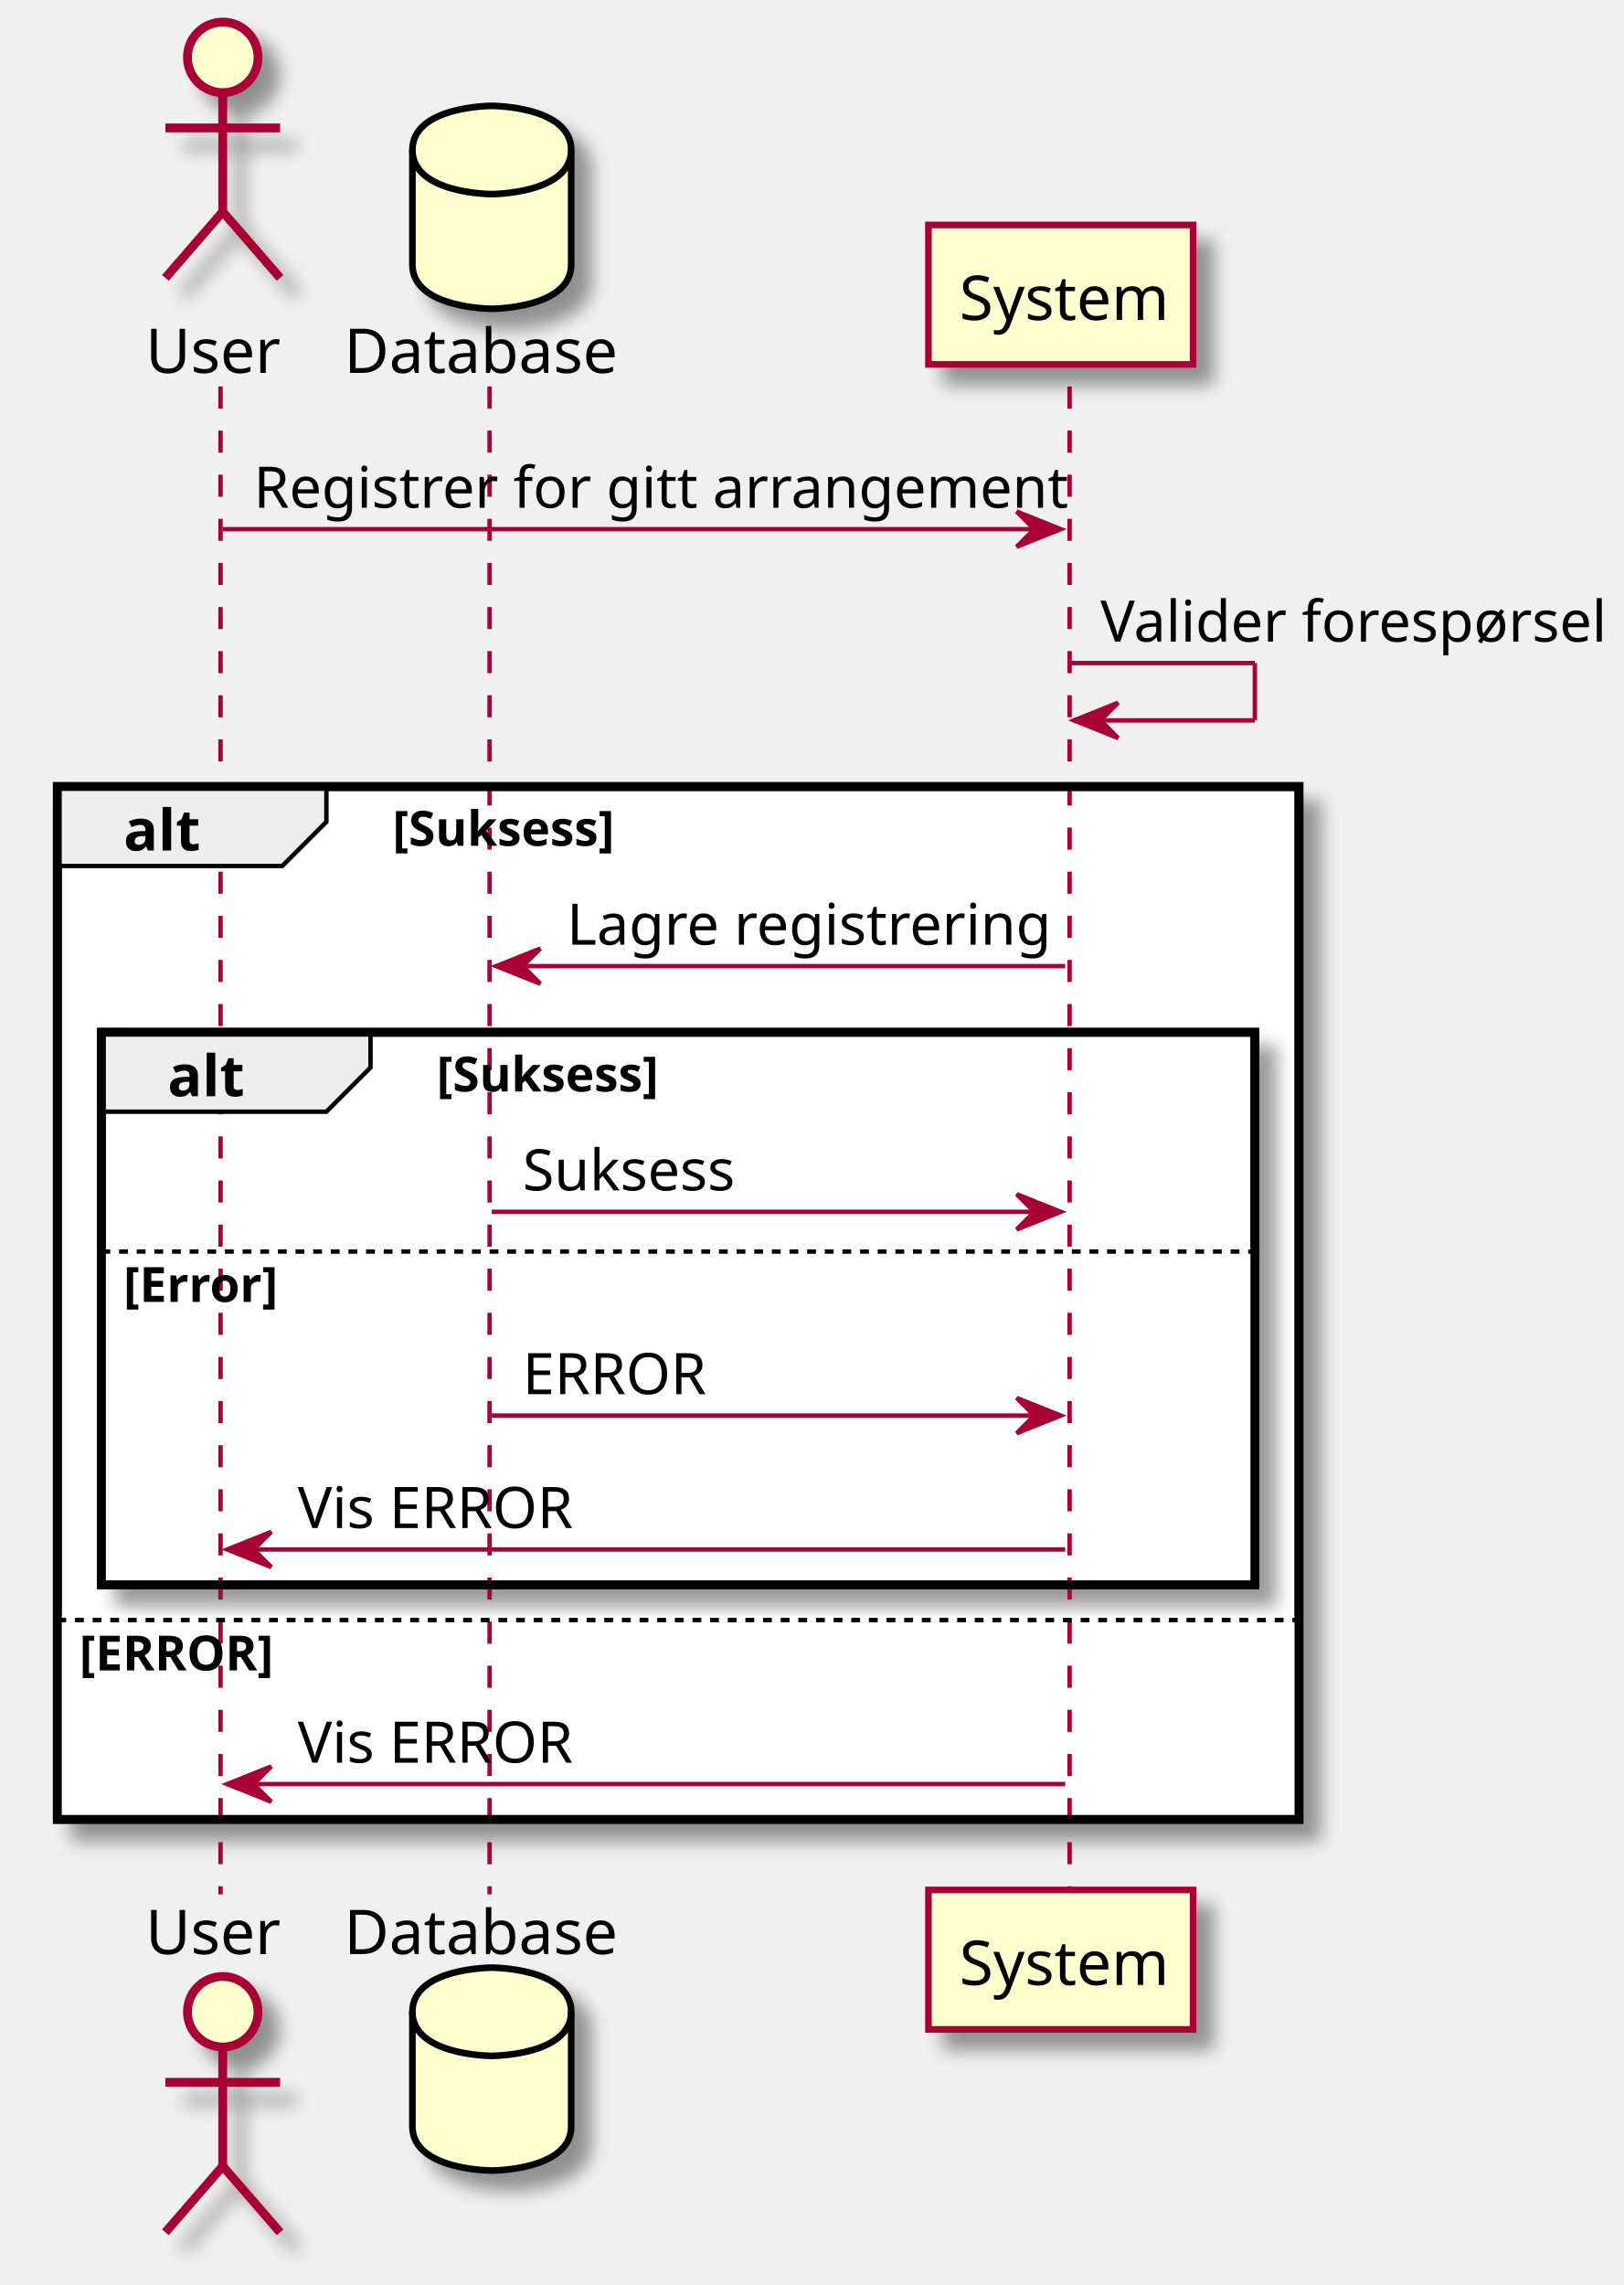
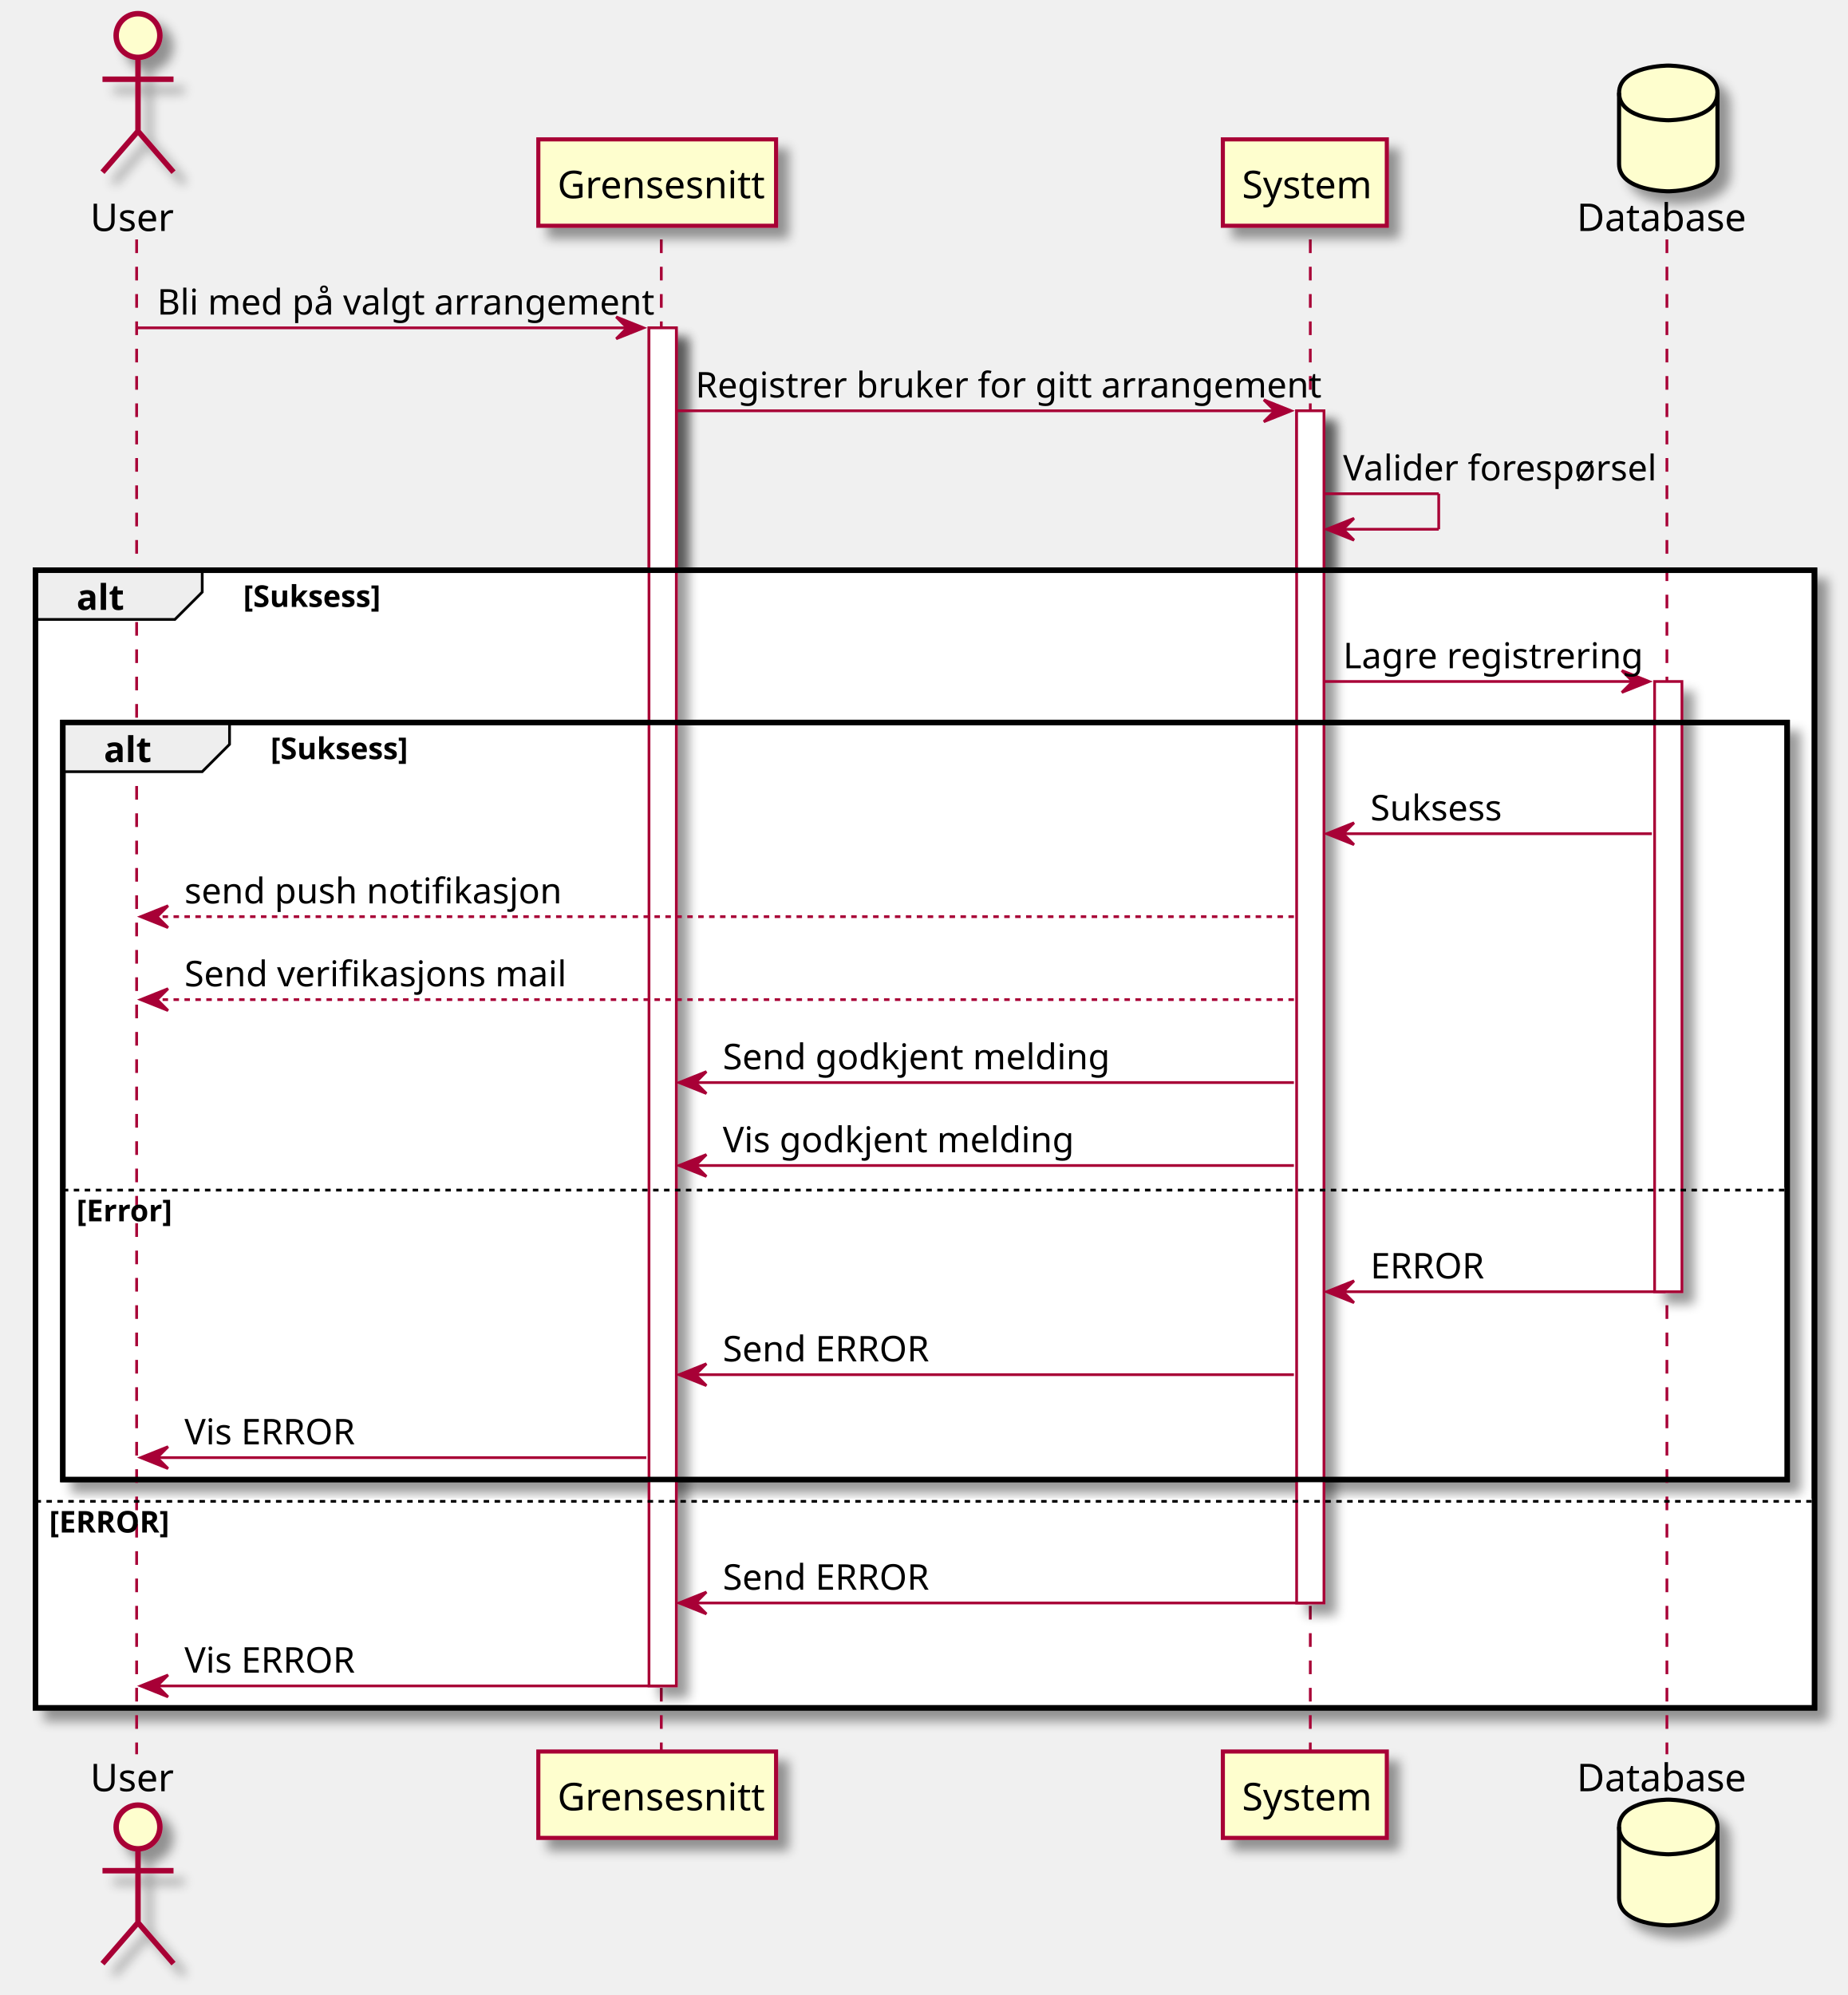
- <svg xmlns="http://www.w3.org/2000/svg" contentScriptType="application/ecmascript" contentStyleType="text/css" height="518px" preserveAspectRatio="none" style="width:368px;height:518px;" version="1.1" viewBox="0 0 368 518" width="368px" zoomAndPan="magnify">
+ <svg xmlns="http://www.w3.org/2000/svg" contentScriptType="application/ecmascript" contentStyleType="text/css" height="730px" preserveAspectRatio="none" style="width:676px;height:730px;" version="1.1" viewBox="0 0 676 730" width="676px" zoomAndPan="magnify">
  <defs>
-     <filter height="300%" id="f17yf0pen6sqrl" width="300%" x="-1" y="-1">
+     <filter height="300%" id="f1anb43h9ja7sp" width="300%" x="-1" y="-1">
      <feGaussianBlur result="blurOut" stdDeviation="2.0" />
      <feColorMatrix in="blurOut" result="blurOut2" type="matrix" values="0 0 0 0 0 0 0 0 0 0 0 0 0 0 0 0 0 0 .4 0" />
      <feOffset dx="4.0" dy="4.0" in="blurOut2" result="blurOut3" />
      <feBlend in="SourceGraphic" in2="blurOut3" mode="normal" />
    </filter>
  </defs>
  <g>
-     <rect fill="#FFFFFF" filter="url(#f17yf0pen6sqrl)" height="234.133" style="stroke: #000000; stroke-width: 2.0;" width="281.5" x="13" y="178.312" />
-     <rect fill="#FFFFFF" filter="url(#f17yf0pen6sqrl)" height="125.242" style="stroke: #000000; stroke-width: 2.0;" width="261.5" x="23" y="234.016" />
-     <rect fill="#FFFFFF" height="76.539" style="stroke: none; stroke-width: 1.0;" width="261.5" x="23" y="282.719" />
-     <rect fill="#FFFFFF" height="46.188" style="stroke: none; stroke-width: 1.0;" width="281.5" x="13" y="366.258" />
-     <line style="stroke: #A80036; stroke-width: 1.0; stroke-dasharray: 5.0,5.0;" x1="50" x2="50" y1="87.609" y2="429.445" />
-     <line style="stroke: #A80036; stroke-width: 1.0; stroke-dasharray: 5.0,5.0;" x1="111" x2="111" y1="87.609" y2="429.445" />
-     <line style="stroke: #A80036; stroke-width: 1.0; stroke-dasharray: 5.0,5.0;" x1="242.5" x2="242.5" y1="87.609" y2="429.445" />
+     <rect fill="#FFFFFF" filter="url(#f1anb43h9ja7sp)" height="496.945" style="stroke: #A80036; stroke-width: 1.0;" width="10" x="237.5" y="119.961" />
+     <rect fill="#FFFFFF" filter="url(#f1anb43h9ja7sp)" height="436.242" style="stroke: #A80036; stroke-width: 1.0;" width="10" x="474.5" y="150.312" />
+     <rect fill="#FFFFFF" filter="url(#f1anb43h9ja7sp)" height="223.297" style="stroke: #A80036; stroke-width: 1.0;" width="10" x="605.5" y="249.367" />
+     <rect fill="#FFFFFF" filter="url(#f1anb43h9ja7sp)" height="416.242" style="stroke: #000000; stroke-width: 2.0;" width="651" x="13" y="208.664" />
+     <rect fill="#FFFFFF" filter="url(#f1anb43h9ja7sp)" height="277" style="stroke: #000000; stroke-width: 2.0;" width="631" x="23" y="264.367" />
+     <rect fill="#FFFFFF" height="106.891" style="stroke: none; stroke-width: 1.0;" width="631" x="23" y="434.477" />
+     <rect fill="#FFFFFF" height="76.539" style="stroke: none; stroke-width: 1.0;" width="651" x="13" y="548.367" />
+     <line style="stroke: #A80036; stroke-width: 1.0; stroke-dasharray: 5.0,5.0;" x1="50" x2="50" y1="87.609" y2="641.906" />
+     <line style="stroke: #A80036; stroke-width: 1.0; stroke-dasharray: 5.0,5.0;" x1="242" x2="242" y1="87.609" y2="641.906" />
+     <line style="stroke: #A80036; stroke-width: 1.0; stroke-dasharray: 5.0,5.0;" x1="479.5" x2="479.5" y1="87.609" y2="641.906" />
+     <line style="stroke: #A80036; stroke-width: 1.0; stroke-dasharray: 5.0,5.0;" x1="610" x2="610" y1="87.609" y2="641.906" />
    <text fill="#000000" font-family="sans-serif" font-size="14" lengthAdjust="spacingAndGlyphs" textLength="29" x="33" y="84.533">User</text>
-     <ellipse cx="50.5" cy="13" fill="#FEFECE" filter="url(#f17yf0pen6sqrl)" rx="8" ry="8" style="stroke: #A80036; stroke-width: 2.0;" />
-     <path d="M50.5,21 L50.5,48 M37.5,29 L63.5,29 M50.5,48 L37.5,63 M50.5,48 L63.5,63 " fill="none" filter="url(#f17yf0pen6sqrl)" style="stroke: #A80036; stroke-width: 2.0;" />
-     <text fill="#000000" font-family="sans-serif" font-size="14" lengthAdjust="spacingAndGlyphs" textLength="29" x="33" y="442.978">User</text>
-     <ellipse cx="50.5" cy="456.055" fill="#FEFECE" filter="url(#f17yf0pen6sqrl)" rx="8" ry="8" style="stroke: #A80036; stroke-width: 2.0;" />
-     <path d="M50.5,464.055 L50.5,491.055 M37.5,472.055 L63.5,472.055 M50.5,491.055 L37.5,506.055 M50.5,491.055 L63.5,506.055 " fill="none" filter="url(#f17yf0pen6sqrl)" style="stroke: #A80036; stroke-width: 2.0;" />
-     <text fill="#000000" font-family="sans-serif" font-size="14" lengthAdjust="spacingAndGlyphs" textLength="61" x="78" y="84.533">Database</text>
-     <path d="M93.5,34 C93.5,24 111.5,24 111.5,24 C111.5,24 129.5,24 129.5,34 L129.5,60 C129.5,70 111.5,70 111.5,70 C111.5,70 93.5,70 93.5,60 L93.5,34 " fill="#FEFECE" filter="url(#f17yf0pen6sqrl)" style="stroke: #000000; stroke-width: 1.5;" />
-     <path d="M93.5,34 C93.5,44 111.5,44 111.5,44 C111.5,44 129.5,44 129.5,34 " fill="none" style="stroke: #000000; stroke-width: 1.5;" />
-     <text fill="#000000" font-family="sans-serif" font-size="14" lengthAdjust="spacingAndGlyphs" textLength="61" x="78" y="442.978">Database</text>
-     <path d="M93.5,456.055 C93.5,446.055 111.5,446.055 111.5,446.055 C111.5,446.055 129.5,446.055 129.5,456.055 L129.5,482.055 C129.5,492.055 111.5,492.055 111.5,492.055 C111.5,492.055 93.5,492.055 93.5,482.055 L93.5,456.055 " fill="#FEFECE" filter="url(#f17yf0pen6sqrl)" style="stroke: #000000; stroke-width: 1.5;" />
-     <path d="M93.5,456.055 C93.5,466.055 111.5,466.055 111.5,466.055 C111.5,466.055 129.5,466.055 129.5,456.055 " fill="none" style="stroke: #000000; stroke-width: 1.5;" />
-     <rect fill="#FEFECE" filter="url(#f17yf0pen6sqrl)" height="31.609" style="stroke: #A80036; stroke-width: 1.5;" width="60" x="210.5" y="51" />
-     <text fill="#000000" font-family="sans-serif" font-size="14" lengthAdjust="spacingAndGlyphs" textLength="46" x="217.5" y="72.533">System</text>
-     <rect fill="#FEFECE" filter="url(#f17yf0pen6sqrl)" height="31.609" style="stroke: #A80036; stroke-width: 1.5;" width="60" x="210.5" y="428.445" />
-     <text fill="#000000" font-family="sans-serif" font-size="14" lengthAdjust="spacingAndGlyphs" textLength="46" x="217.5" y="449.978">System</text>
-     <polygon fill="#A80036" points="230.5,115.961,240.5,119.961,230.5,123.961,234.5,119.961" style="stroke: #A80036; stroke-width: 1.0;" />
-     <line style="stroke: #A80036; stroke-width: 1.0;" x1="50.5" x2="236.5" y1="119.961" y2="119.961" />
-     <text fill="#000000" font-family="sans-serif" font-size="13" lengthAdjust="spacingAndGlyphs" textLength="168" x="57.5" y="115.105">Registrer for gitt arrangement</text>
-     <line style="stroke: #A80036; stroke-width: 1.0;" x1="242.5" x2="284.5" y1="150.312" y2="150.312" />
-     <line style="stroke: #A80036; stroke-width: 1.0;" x1="284.5" x2="284.5" y1="150.312" y2="163.312" />
-     <line style="stroke: #A80036; stroke-width: 1.0;" x1="243.5" x2="284.5" y1="163.312" y2="163.312" />
-     <polygon fill="#A80036" points="253.5,159.312,243.5,163.312,253.5,167.312,249.5,163.312" style="stroke: #A80036; stroke-width: 1.0;" />
-     <text fill="#000000" font-family="sans-serif" font-size="13" lengthAdjust="spacingAndGlyphs" textLength="107" x="249.5" y="145.456">Valider forespørsel</text>
-     <path d="M13,178.312 L74,178.312 L74,186.312 L64,196.312 L13,196.312 L13,178.312 " fill="#EEEEEE" style="stroke: #000000; stroke-width: 1.0;" />
-     <rect fill="none" height="234.133" style="stroke: #000000; stroke-width: 2.0;" width="281.5" x="13" y="178.312" />
-     <text fill="#000000" font-family="sans-serif" font-size="13" font-weight="bold" lengthAdjust="spacingAndGlyphs" textLength="16" x="28" y="192.808">alt</text>
-     <text fill="#000000" font-family="sans-serif" font-size="11" font-weight="bold" lengthAdjust="spacingAndGlyphs" textLength="57" x="89" y="191.731">[Suksess]</text>
-     <polygon fill="#A80036" points="122.5,215.016,112.5,219.016,122.5,223.016,118.5,219.016" style="stroke: #A80036; stroke-width: 1.0;" />
-     <line style="stroke: #A80036; stroke-width: 1.0;" x1="116.5" x2="241.5" y1="219.016" y2="219.016" />
-     <text fill="#000000" font-family="sans-serif" font-size="13" lengthAdjust="spacingAndGlyphs" textLength="100" x="128.5" y="214.159">Lagre registrering</text>
-     <path d="M23,234.016 L84,234.016 L84,242.016 L74,252.016 L23,252.016 L23,234.016 " fill="#EEEEEE" style="stroke: #000000; stroke-width: 1.0;" />
-     <rect fill="none" height="125.242" style="stroke: #000000; stroke-width: 2.0;" width="261.5" x="23" y="234.016" />
-     <text fill="#000000" font-family="sans-serif" font-size="13" font-weight="bold" lengthAdjust="spacingAndGlyphs" textLength="16" x="38" y="248.511">alt</text>
-     <text fill="#000000" font-family="sans-serif" font-size="11" font-weight="bold" lengthAdjust="spacingAndGlyphs" textLength="57" x="99" y="247.435">[Suksess]</text>
-     <polygon fill="#A80036" points="230.5,270.719,240.5,274.719,230.5,278.719,234.5,274.719" style="stroke: #A80036; stroke-width: 1.0;" />
-     <line style="stroke: #A80036; stroke-width: 1.0;" x1="111.5" x2="236.5" y1="274.719" y2="274.719" />
-     <text fill="#000000" font-family="sans-serif" font-size="13" lengthAdjust="spacingAndGlyphs" textLength="51" x="118.5" y="269.862">Suksess</text>
-     <line style="stroke: #000000; stroke-width: 1.0; stroke-dasharray: 2.0,2.0;" x1="23" x2="284.5" y1="283.719" y2="283.719" />
-     <text fill="#000000" font-family="sans-serif" font-size="11" font-weight="bold" lengthAdjust="spacingAndGlyphs" textLength="36" x="28" y="295.138">[Error]</text>
-     <polygon fill="#A80036" points="230.5,316.906,240.5,320.906,230.5,324.906,234.5,320.906" style="stroke: #A80036; stroke-width: 1.0;" />
-     <line style="stroke: #A80036; stroke-width: 1.0;" x1="111.5" x2="236.5" y1="320.906" y2="320.906" />
-     <text fill="#000000" font-family="sans-serif" font-size="13" lengthAdjust="spacingAndGlyphs" textLength="46" x="118.5" y="316.05">ERROR</text>
-     <polygon fill="#A80036" points="61.5,347.258,51.5,351.258,61.5,355.258,57.5,351.258" style="stroke: #A80036; stroke-width: 1.0;" />
-     <line style="stroke: #A80036; stroke-width: 1.0;" x1="55.5" x2="241.5" y1="351.258" y2="351.258" />
-     <text fill="#000000" font-family="sans-serif" font-size="13" lengthAdjust="spacingAndGlyphs" textLength="69" x="67.5" y="346.401">Vis ERROR</text>
-     <line style="stroke: #000000; stroke-width: 1.0; stroke-dasharray: 2.0,2.0;" x1="13" x2="294.5" y1="367.258" y2="367.258" />
-     <text fill="#000000" font-family="sans-serif" font-size="11" font-weight="bold" lengthAdjust="spacingAndGlyphs" textLength="43" x="18" y="378.677">[ERROR]</text>
-     <polygon fill="#A80036" points="61.5,400.445,51.5,404.445,61.5,408.445,57.5,404.445" style="stroke: #A80036; stroke-width: 1.0;" />
-     <line style="stroke: #A80036; stroke-width: 1.0;" x1="55.5" x2="241.5" y1="404.445" y2="404.445" />
-     <text fill="#000000" font-family="sans-serif" font-size="13" lengthAdjust="spacingAndGlyphs" textLength="69" x="67.5" y="399.589">Vis ERROR</text>
+     <ellipse cx="50.5" cy="13" fill="#FEFECE" filter="url(#f1anb43h9ja7sp)" rx="8" ry="8" style="stroke: #A80036; stroke-width: 2.0;" />
+     <path d="M50.5,21 L50.5,48 M37.5,29 L63.5,29 M50.5,48 L37.5,63 M50.5,48 L63.5,63 " fill="none" filter="url(#f1anb43h9ja7sp)" style="stroke: #A80036; stroke-width: 2.0;" />
+     <text fill="#000000" font-family="sans-serif" font-size="14" lengthAdjust="spacingAndGlyphs" textLength="29" x="33" y="655.439">User</text>
+     <ellipse cx="50.5" cy="668.516" fill="#FEFECE" filter="url(#f1anb43h9ja7sp)" rx="8" ry="8" style="stroke: #A80036; stroke-width: 2.0;" />
+     <path d="M50.5,676.516 L50.5,703.516 M37.5,684.516 L63.5,684.516 M50.5,703.516 L37.5,718.516 M50.5,703.516 L63.5,718.516 " fill="none" filter="url(#f1anb43h9ja7sp)" style="stroke: #A80036; stroke-width: 2.0;" />
+     <rect fill="#FEFECE" filter="url(#f1anb43h9ja7sp)" height="31.609" style="stroke: #A80036; stroke-width: 1.5;" width="87" x="197" y="51" />
+     <text fill="#000000" font-family="sans-serif" font-size="14" lengthAdjust="spacingAndGlyphs" textLength="73" x="204" y="72.533">Grensesnitt</text>
+     <rect fill="#FEFECE" filter="url(#f1anb43h9ja7sp)" height="31.609" style="stroke: #A80036; stroke-width: 1.5;" width="87" x="197" y="640.906" />
+     <text fill="#000000" font-family="sans-serif" font-size="14" lengthAdjust="spacingAndGlyphs" textLength="73" x="204" y="662.439">Grensesnitt</text>
+     <rect fill="#FEFECE" filter="url(#f1anb43h9ja7sp)" height="31.609" style="stroke: #A80036; stroke-width: 1.5;" width="60" x="447.5" y="51" />
+     <text fill="#000000" font-family="sans-serif" font-size="14" lengthAdjust="spacingAndGlyphs" textLength="46" x="454.5" y="72.533">System</text>
+     <rect fill="#FEFECE" filter="url(#f1anb43h9ja7sp)" height="31.609" style="stroke: #A80036; stroke-width: 1.5;" width="60" x="447.5" y="640.906" />
+     <text fill="#000000" font-family="sans-serif" font-size="14" lengthAdjust="spacingAndGlyphs" textLength="46" x="454.5" y="662.439">System</text>
+     <text fill="#000000" font-family="sans-serif" font-size="14" lengthAdjust="spacingAndGlyphs" textLength="61" x="577" y="84.533">Database</text>
+     <path d="M592.5,34 C592.5,24 610.5,24 610.5,24 C610.5,24 628.5,24 628.5,34 L628.5,60 C628.5,70 610.5,70 610.5,70 C610.5,70 592.5,70 592.5,60 L592.5,34 " fill="#FEFECE" filter="url(#f1anb43h9ja7sp)" style="stroke: #000000; stroke-width: 1.5;" />
+     <path d="M592.5,34 C592.5,44 610.5,44 610.5,44 C610.5,44 628.5,44 628.5,34 " fill="none" style="stroke: #000000; stroke-width: 1.5;" />
+     <text fill="#000000" font-family="sans-serif" font-size="14" lengthAdjust="spacingAndGlyphs" textLength="61" x="577" y="655.439">Database</text>
+     <path d="M592.5,668.516 C592.5,658.516 610.5,658.516 610.5,658.516 C610.5,658.516 628.5,658.516 628.5,668.516 L628.5,694.516 C628.5,704.516 610.5,704.516 610.5,704.516 C610.5,704.516 592.5,704.516 592.5,694.516 L592.5,668.516 " fill="#FEFECE" filter="url(#f1anb43h9ja7sp)" style="stroke: #000000; stroke-width: 1.5;" />
+     <path d="M592.5,668.516 C592.5,678.516 610.5,678.516 610.5,678.516 C610.5,678.516 628.5,678.516 628.5,668.516 " fill="none" style="stroke: #000000; stroke-width: 1.5;" />
+     <rect fill="#FFFFFF" filter="url(#f1anb43h9ja7sp)" height="496.945" style="stroke: #A80036; stroke-width: 1.0;" width="10" x="237.5" y="119.961" />
+     <rect fill="#FFFFFF" filter="url(#f1anb43h9ja7sp)" height="436.242" style="stroke: #A80036; stroke-width: 1.0;" width="10" x="474.5" y="150.312" />
+     <rect fill="#FFFFFF" filter="url(#f1anb43h9ja7sp)" height="223.297" style="stroke: #A80036; stroke-width: 1.0;" width="10" x="605.5" y="249.367" />
+     <polygon fill="#A80036" points="225.5,115.961,235.5,119.961,225.5,123.961,229.5,119.961" style="stroke: #A80036; stroke-width: 1.0;" />
+     <line style="stroke: #A80036; stroke-width: 1.0;" x1="50.5" x2="231.5" y1="119.961" y2="119.961" />
+     <text fill="#000000" font-family="sans-serif" font-size="13" lengthAdjust="spacingAndGlyphs" textLength="168" x="57.5" y="115.105">Bli med på valgt arrangement</text>
+     <polygon fill="#A80036" points="462.5,146.312,472.5,150.312,462.5,154.312,466.5,150.312" style="stroke: #A80036; stroke-width: 1.0;" />
+     <line style="stroke: #A80036; stroke-width: 1.0;" x1="247.5" x2="468.5" y1="150.312" y2="150.312" />
+     <text fill="#000000" font-family="sans-serif" font-size="13" lengthAdjust="spacingAndGlyphs" textLength="208" x="254.5" y="145.456">Registrer bruker for gitt arrangement</text>
+     <line style="stroke: #A80036; stroke-width: 1.0;" x1="484.5" x2="526.5" y1="180.664" y2="180.664" />
+     <line style="stroke: #A80036; stroke-width: 1.0;" x1="526.5" x2="526.5" y1="180.664" y2="193.664" />
+     <line style="stroke: #A80036; stroke-width: 1.0;" x1="485.5" x2="526.5" y1="193.664" y2="193.664" />
+     <polygon fill="#A80036" points="495.5,189.664,485.5,193.664,495.5,197.664,491.5,193.664" style="stroke: #A80036; stroke-width: 1.0;" />
+     <text fill="#000000" font-family="sans-serif" font-size="13" lengthAdjust="spacingAndGlyphs" textLength="107" x="491.5" y="175.808">Valider forespørsel</text>
+     <path d="M13,208.664 L74,208.664 L74,216.664 L64,226.664 L13,226.664 L13,208.664 " fill="#EEEEEE" style="stroke: #000000; stroke-width: 1.0;" />
+     <rect fill="none" height="416.242" style="stroke: #000000; stroke-width: 2.0;" width="651" x="13" y="208.664" />
+     <text fill="#000000" font-family="sans-serif" font-size="13" font-weight="bold" lengthAdjust="spacingAndGlyphs" textLength="16" x="28" y="223.159">alt</text>
+     <text fill="#000000" font-family="sans-serif" font-size="11" font-weight="bold" lengthAdjust="spacingAndGlyphs" textLength="57" x="89" y="222.083">[Suksess]</text>
+     <polygon fill="#A80036" points="593.5,245.367,603.5,249.367,593.5,253.367,597.5,249.367" style="stroke: #A80036; stroke-width: 1.0;" />
+     <line style="stroke: #A80036; stroke-width: 1.0;" x1="484.5" x2="599.5" y1="249.367" y2="249.367" />
+     <text fill="#000000" font-family="sans-serif" font-size="13" lengthAdjust="spacingAndGlyphs" textLength="100" x="491.5" y="244.511">Lagre registrering</text>
+     <path d="M23,264.367 L84,264.367 L84,272.367 L74,282.367 L23,282.367 L23,264.367 " fill="#EEEEEE" style="stroke: #000000; stroke-width: 1.0;" />
+     <rect fill="none" height="277" style="stroke: #000000; stroke-width: 2.0;" width="631" x="23" y="264.367" />
+     <text fill="#000000" font-family="sans-serif" font-size="13" font-weight="bold" lengthAdjust="spacingAndGlyphs" textLength="16" x="38" y="278.862">alt</text>
+     <text fill="#000000" font-family="sans-serif" font-size="11" font-weight="bold" lengthAdjust="spacingAndGlyphs" textLength="57" x="99" y="277.786">[Suksess]</text>
+     <polygon fill="#A80036" points="495.5,301.07,485.5,305.07,495.5,309.07,491.5,305.07" style="stroke: #A80036; stroke-width: 1.0;" />
+     <line style="stroke: #A80036; stroke-width: 1.0;" x1="489.5" x2="604.5" y1="305.07" y2="305.07" />
+     <text fill="#000000" font-family="sans-serif" font-size="13" lengthAdjust="spacingAndGlyphs" textLength="51" x="501.5" y="300.214">Suksess</text>
+     <polygon fill="#A80036" points="61.5,331.422,51.5,335.422,61.5,339.422,57.5,335.422" style="stroke: #A80036; stroke-width: 1.0;" />
+     <line style="stroke: #A80036; stroke-width: 1.0; stroke-dasharray: 2.0,2.0;" x1="55.5" x2="473.5" y1="335.422" y2="335.422" />
+     <text fill="#000000" font-family="sans-serif" font-size="13" lengthAdjust="spacingAndGlyphs" textLength="129" x="67.5" y="330.565">send push notifikasjon</text>
+     <polygon fill="#A80036" points="61.5,361.773,51.5,365.773,61.5,369.773,57.5,365.773" style="stroke: #A80036; stroke-width: 1.0;" />
+     <line style="stroke: #A80036; stroke-width: 1.0; stroke-dasharray: 2.0,2.0;" x1="55.5" x2="473.5" y1="365.773" y2="365.773" />
+     <text fill="#000000" font-family="sans-serif" font-size="13" lengthAdjust="spacingAndGlyphs" textLength="132" x="67.5" y="360.917">Send verifikasjons mail</text>
+     <polygon fill="#A80036" points="258.5,392.125,248.5,396.125,258.5,400.125,254.5,396.125" style="stroke: #A80036; stroke-width: 1.0;" />
+     <line style="stroke: #A80036; stroke-width: 1.0;" x1="252.5" x2="473.5" y1="396.125" y2="396.125" />
+     <text fill="#000000" font-family="sans-serif" font-size="13" lengthAdjust="spacingAndGlyphs" textLength="132" x="264.5" y="391.269">Send godkjent melding</text>
+     <polygon fill="#A80036" points="258.5,422.477,248.5,426.477,258.5,430.477,254.5,426.477" style="stroke: #A80036; stroke-width: 1.0;" />
+     <line style="stroke: #A80036; stroke-width: 1.0;" x1="252.5" x2="473.5" y1="426.477" y2="426.477" />
+     <text fill="#000000" font-family="sans-serif" font-size="13" lengthAdjust="spacingAndGlyphs" textLength="121" x="264.5" y="421.62">Vis godkjent melding</text>
+     <line style="stroke: #000000; stroke-width: 1.0; stroke-dasharray: 2.0,2.0;" x1="23" x2="654" y1="435.477" y2="435.477" />
+     <text fill="#000000" font-family="sans-serif" font-size="11" font-weight="bold" lengthAdjust="spacingAndGlyphs" textLength="36" x="28" y="446.896">[Error]</text>
+     <polygon fill="#A80036" points="495.5,468.664,485.5,472.664,495.5,476.664,491.5,472.664" style="stroke: #A80036; stroke-width: 1.0;" />
+     <line style="stroke: #A80036; stroke-width: 1.0;" x1="489.5" x2="609.5" y1="472.664" y2="472.664" />
+     <text fill="#000000" font-family="sans-serif" font-size="13" lengthAdjust="spacingAndGlyphs" textLength="46" x="501.5" y="467.808">ERROR</text>
+     <polygon fill="#A80036" points="258.5,499.016,248.5,503.016,258.5,507.016,254.5,503.016" style="stroke: #A80036; stroke-width: 1.0;" />
+     <line style="stroke: #A80036; stroke-width: 1.0;" x1="252.5" x2="473.5" y1="503.016" y2="503.016" />
+     <text fill="#000000" font-family="sans-serif" font-size="13" lengthAdjust="spacingAndGlyphs" textLength="80" x="264.5" y="498.159">Send ERROR</text>
+     <polygon fill="#A80036" points="61.5,529.367,51.5,533.367,61.5,537.367,57.5,533.367" style="stroke: #A80036; stroke-width: 1.0;" />
+     <line style="stroke: #A80036; stroke-width: 1.0;" x1="55.5" x2="236.5" y1="533.367" y2="533.367" />
+     <text fill="#000000" font-family="sans-serif" font-size="13" lengthAdjust="spacingAndGlyphs" textLength="69" x="67.5" y="528.511">Vis ERROR</text>
+     <line style="stroke: #000000; stroke-width: 1.0; stroke-dasharray: 2.0,2.0;" x1="13" x2="664" y1="549.367" y2="549.367" />
+     <text fill="#000000" font-family="sans-serif" font-size="11" font-weight="bold" lengthAdjust="spacingAndGlyphs" textLength="43" x="18" y="560.786">[ERROR]</text>
+     <polygon fill="#A80036" points="258.5,582.555,248.5,586.555,258.5,590.555,254.5,586.555" style="stroke: #A80036; stroke-width: 1.0;" />
+     <line style="stroke: #A80036; stroke-width: 1.0;" x1="252.5" x2="478.5" y1="586.555" y2="586.555" />
+     <text fill="#000000" font-family="sans-serif" font-size="13" lengthAdjust="spacingAndGlyphs" textLength="80" x="264.5" y="581.698">Send ERROR</text>
+     <polygon fill="#A80036" points="61.5,612.906,51.5,616.906,61.5,620.906,57.5,616.906" style="stroke: #A80036; stroke-width: 1.0;" />
+     <line style="stroke: #A80036; stroke-width: 1.0;" x1="55.5" x2="241.5" y1="616.906" y2="616.906" />
+     <text fill="#000000" font-family="sans-serif" font-size="13" lengthAdjust="spacingAndGlyphs" textLength="69" x="67.5" y="612.05">Vis ERROR</text>
  </g>
</svg>
